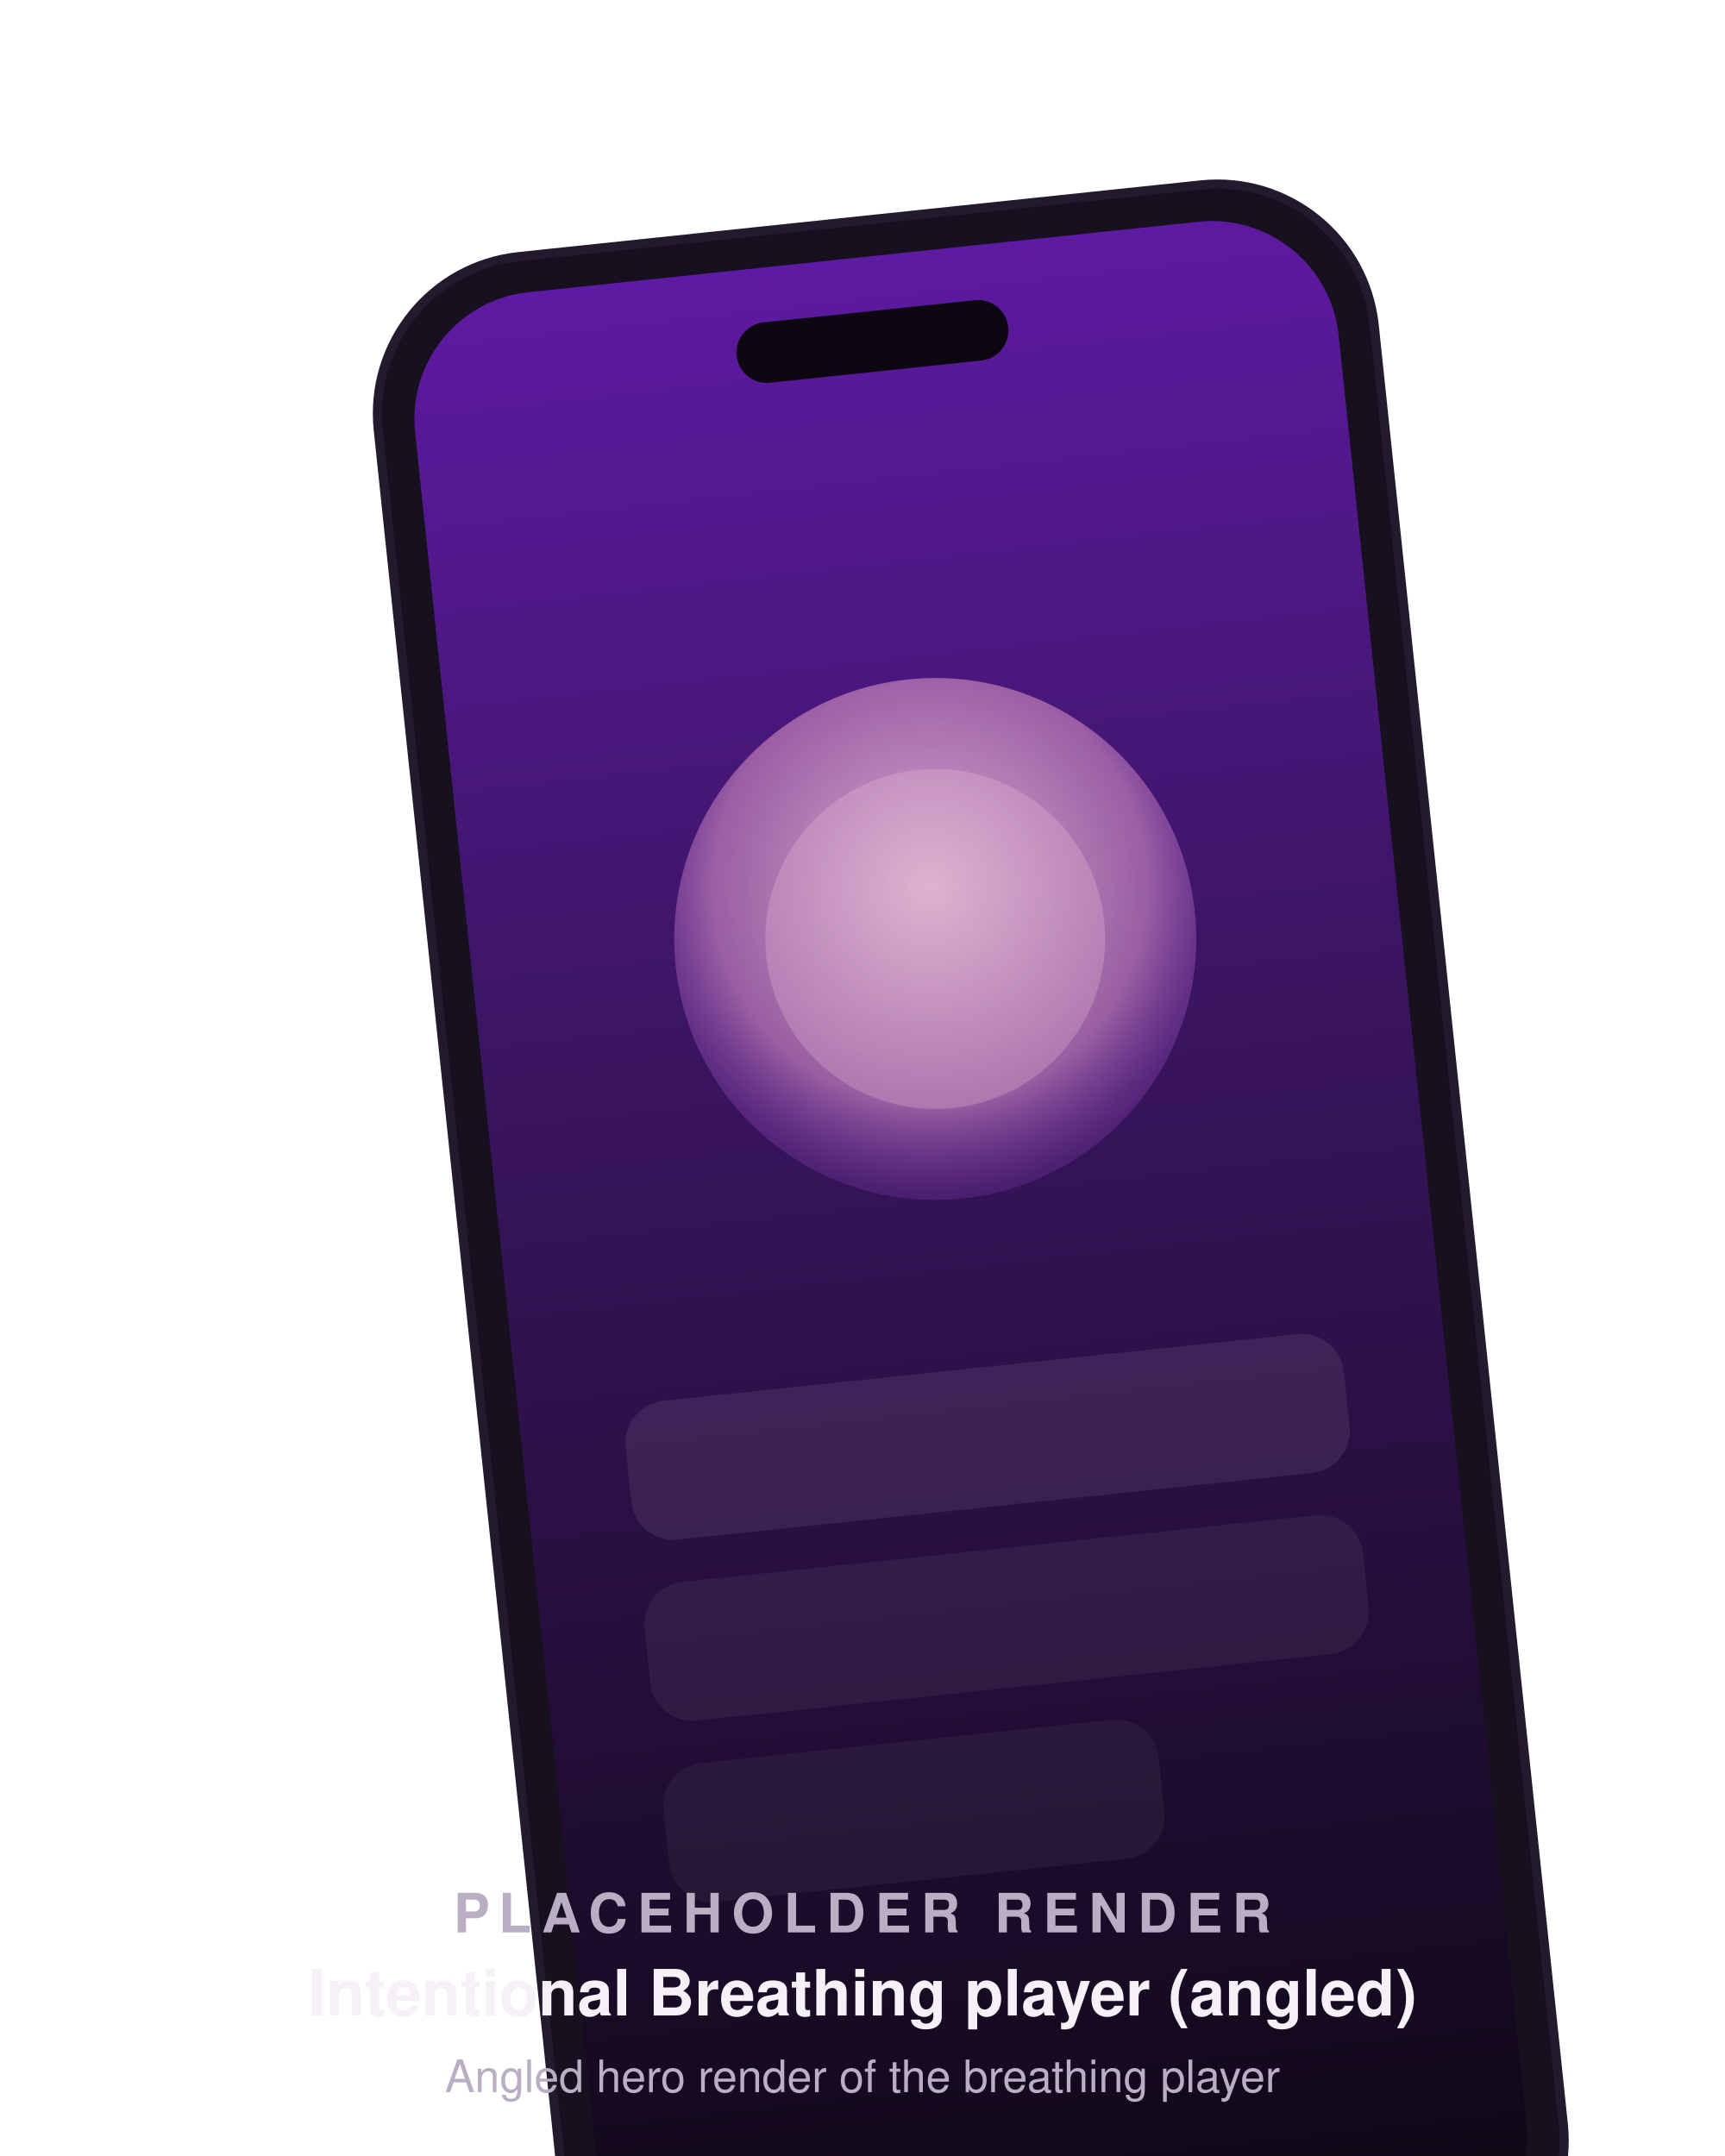
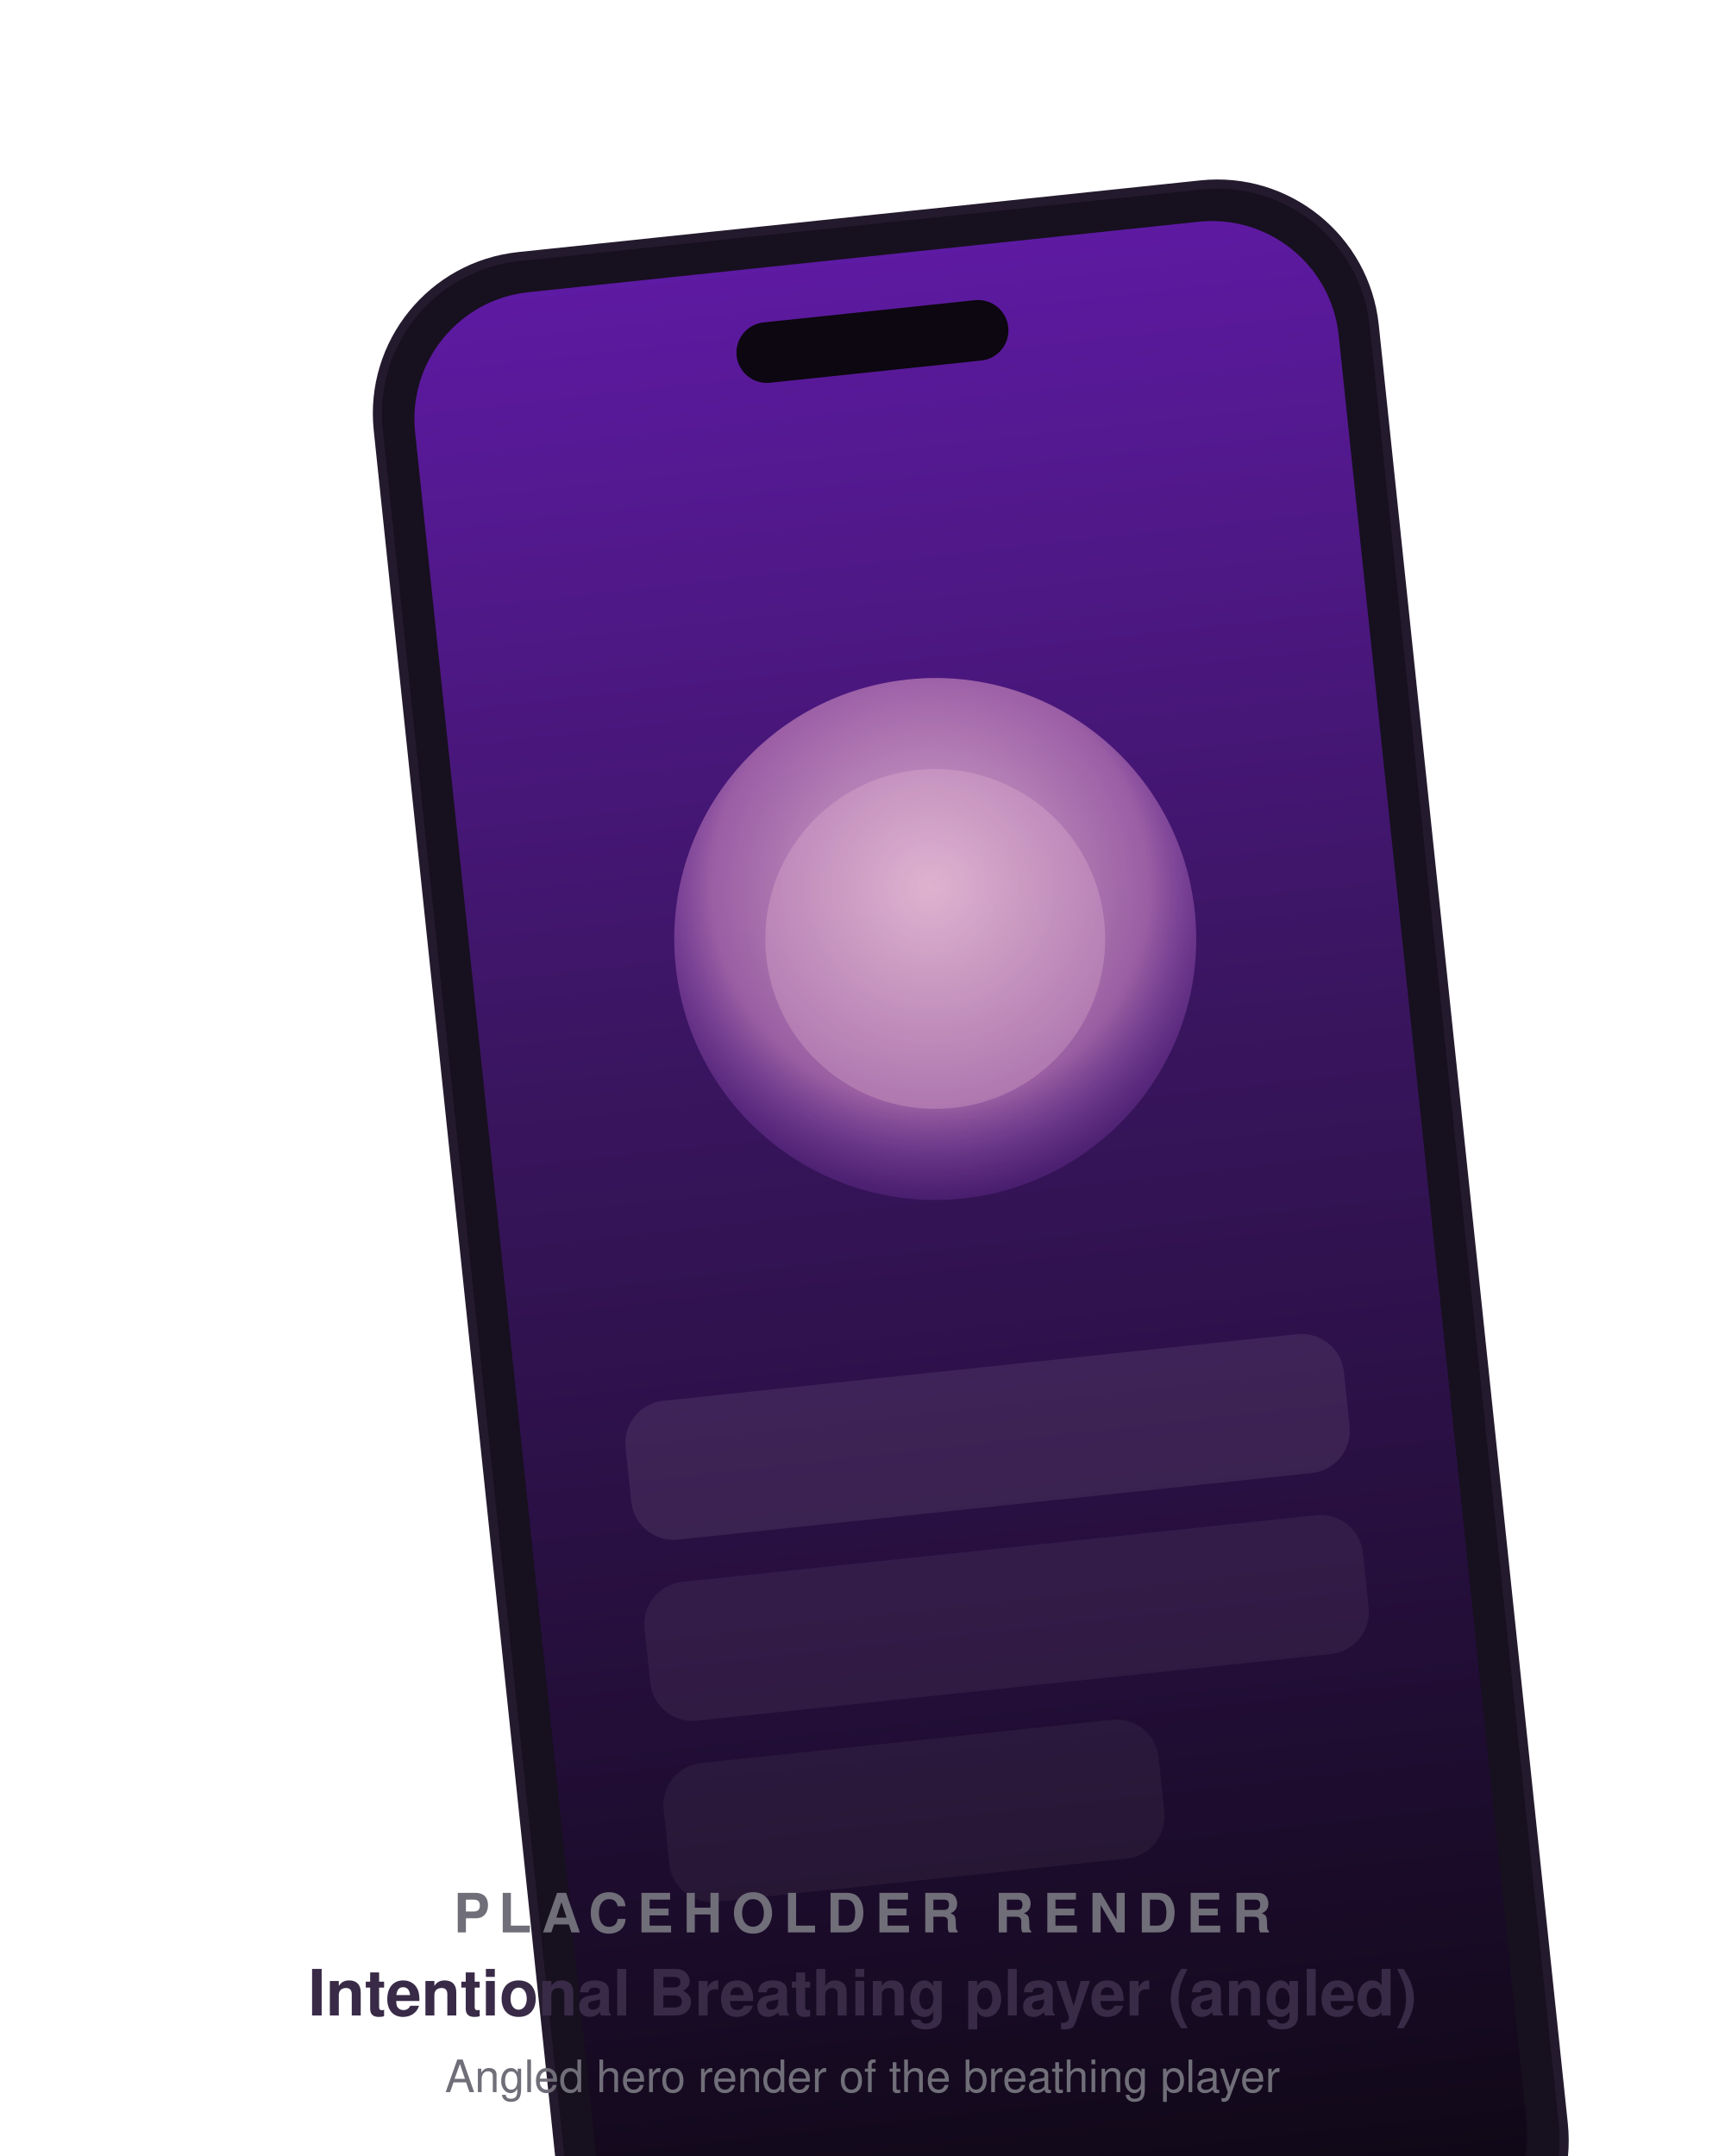
<svg xmlns="http://www.w3.org/2000/svg" viewBox="0 0 1080 1350" role="img" aria-label="Placeholder product render: Intentional Breathing player (angled)">
  <defs>
    <linearGradient id="screenek-player-breathing-angled" x1="0" y1="0" x2="0" y2="1">
      <stop offset="0" stop-color="#5E1AA3" />
      <stop offset=".38" stop-color="#3A1560" />
      <stop offset="1" stop-color="#0C0710" />
    </linearGradient>
    <radialGradient id="orbek-player-breathing-angled" cx=".5" cy=".4" r=".7">
      <stop offset="0" stop-color="#F2C6DC" />
      <stop offset=".6" stop-color="#A96BAD" />
      <stop offset="1" stop-color="#5E1AA3" stop-opacity="0" />
    </radialGradient>
  </defs>
  <g transform="scale(1.9)" transform-origin="0 0">
    <g transform="translate(119.2105,90) rotate(-6)">
      <rect x="0" y="0" width="330" height="700" rx="52" fill="#17101F" stroke="#241A2E" stroke-width="3" />
      <rect x="12" y="12" width="306" height="676" rx="42" fill="url(#screenek-player-breathing-angled)" />
      <circle cx="165" cy="238" r="86" fill="url(#orbek-player-breathing-angled)" opacity=".85" />
      <circle cx="165" cy="238" r="56" fill="#F2C6DC" opacity=".25" />
      <rect x="46" y="380" width="238" height="46" rx="14" fill="#FDF6F4" opacity=".08" />
      <rect x="46" y="440" width="238" height="46" rx="14" fill="#FDF6F4" opacity=".06" />
      <rect x="46" y="500" width="164" height="46" rx="14" fill="#FDF6F4" opacity=".05" />
      <rect x="120" y="30" width="90" height="20" rx="10" fill="#0C0710" />
    </g>
  </g>
  <g font-family="Figtree, -apple-system, Helvetica, sans-serif" text-anchor="middle">
-     <text x="540" y="1210" font-size="34" fill="#B9AEC4" letter-spacing="6" font-weight="700">PLACEHOLDER RENDER</text>
-     <text x="540" y="1262" font-size="40" fill="#F6F1F7" font-weight="600">Intentional Breathing player (angled)</text>
-     <text x="540" y="1310" font-size="28" fill="#B9AEC4">Angled hero render of the breathing player</text>
+     <text x="540" y="1210" font-size="34" fill="#706E78" letter-spacing="6" font-weight="700">PLACEHOLDER RENDER</text>
+     <text x="540" y="1262" font-size="40" fill="#392B47" font-weight="600">Intentional Breathing player (angled)</text>
+     <text x="540" y="1310" font-size="28" fill="#706E78">Angled hero render of the breathing player</text>
  </g>
</svg>
